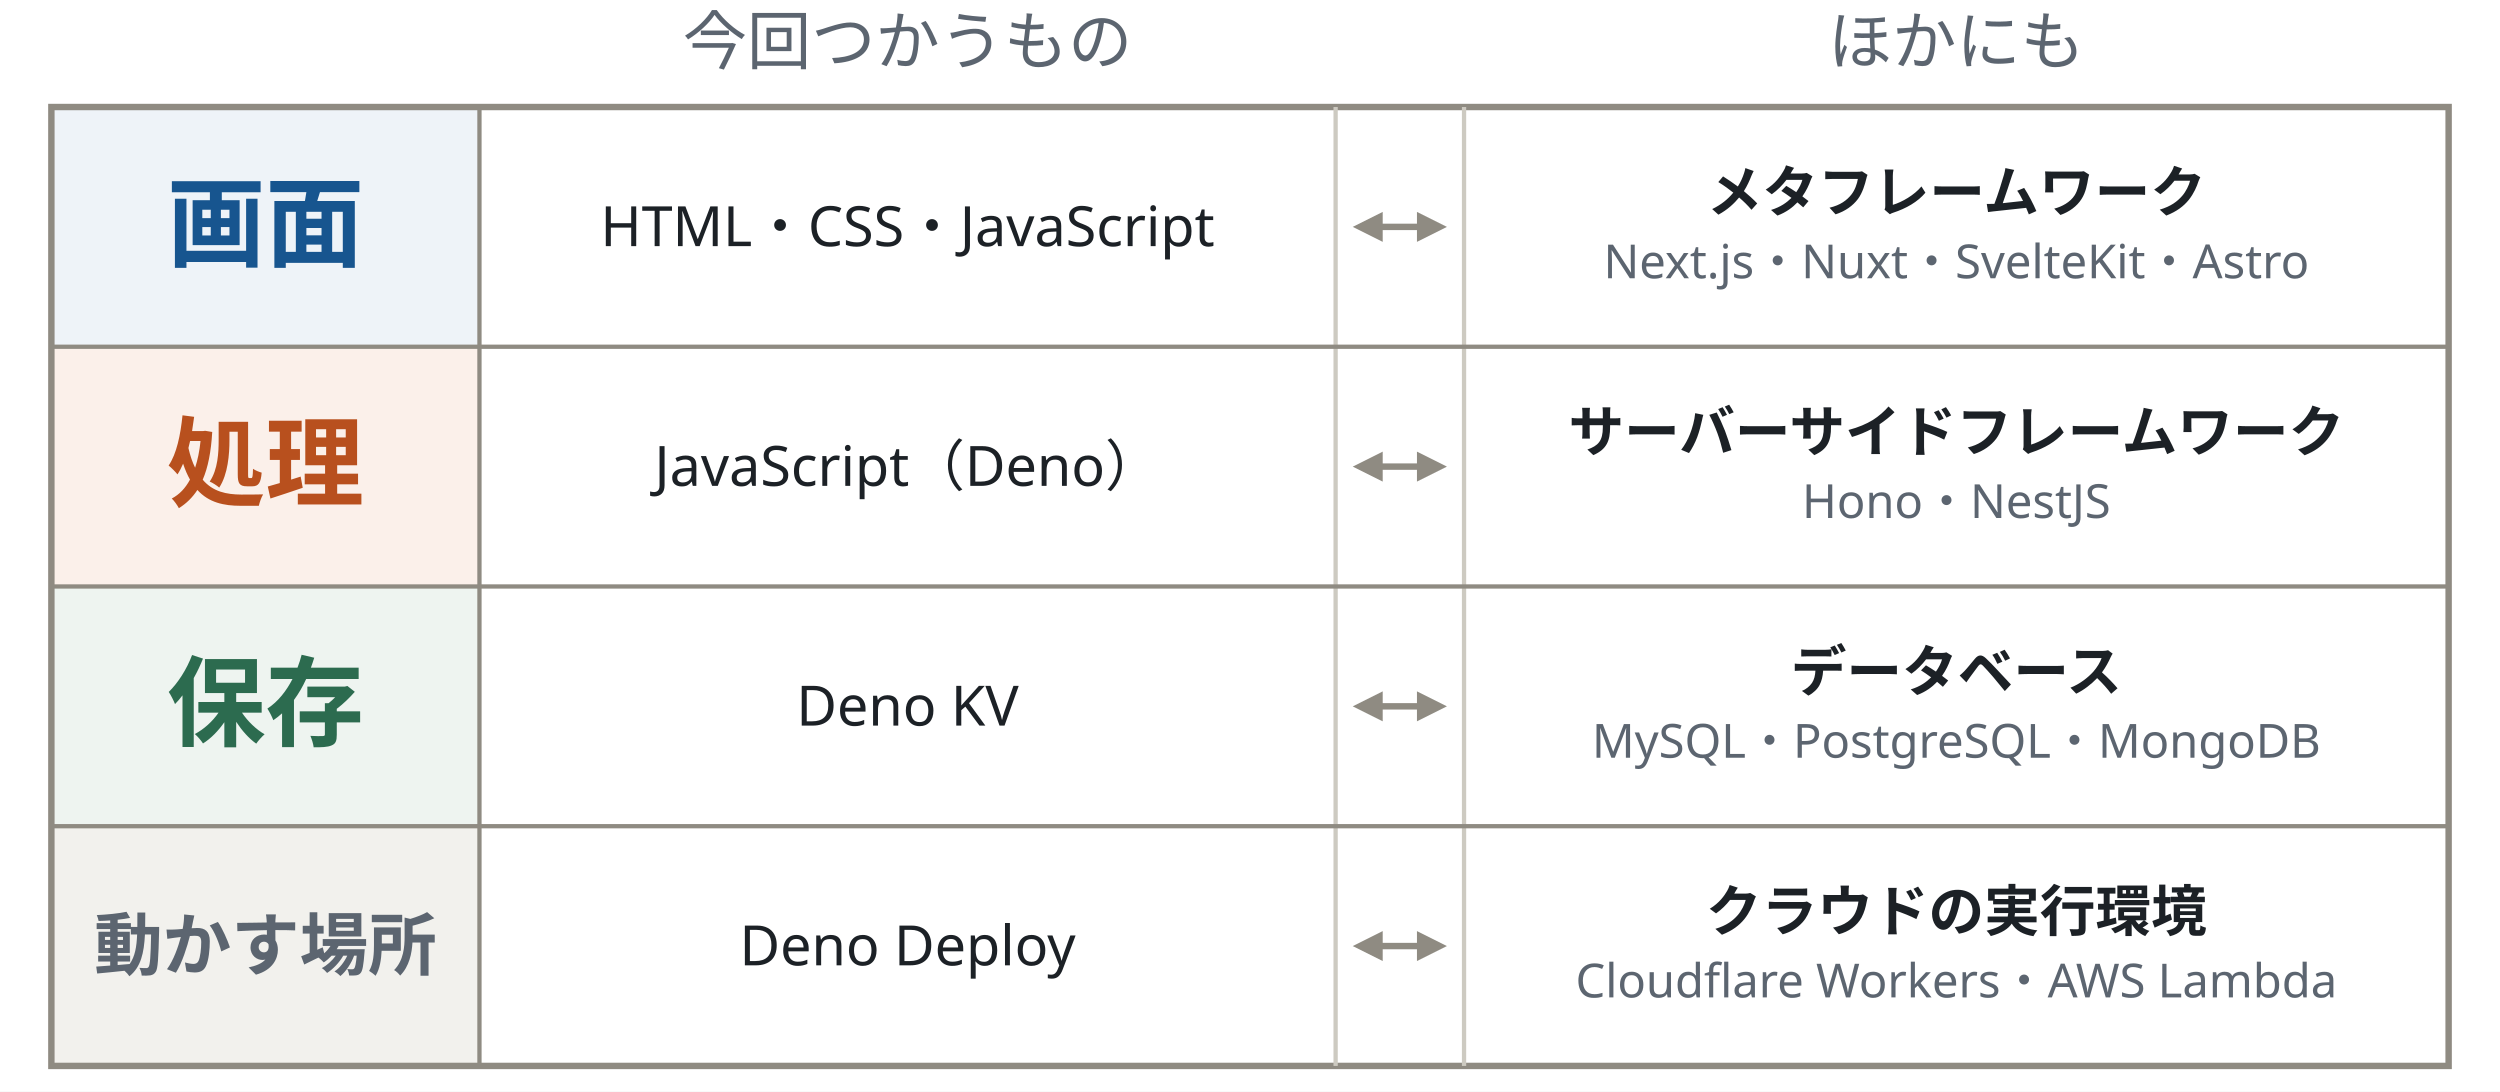
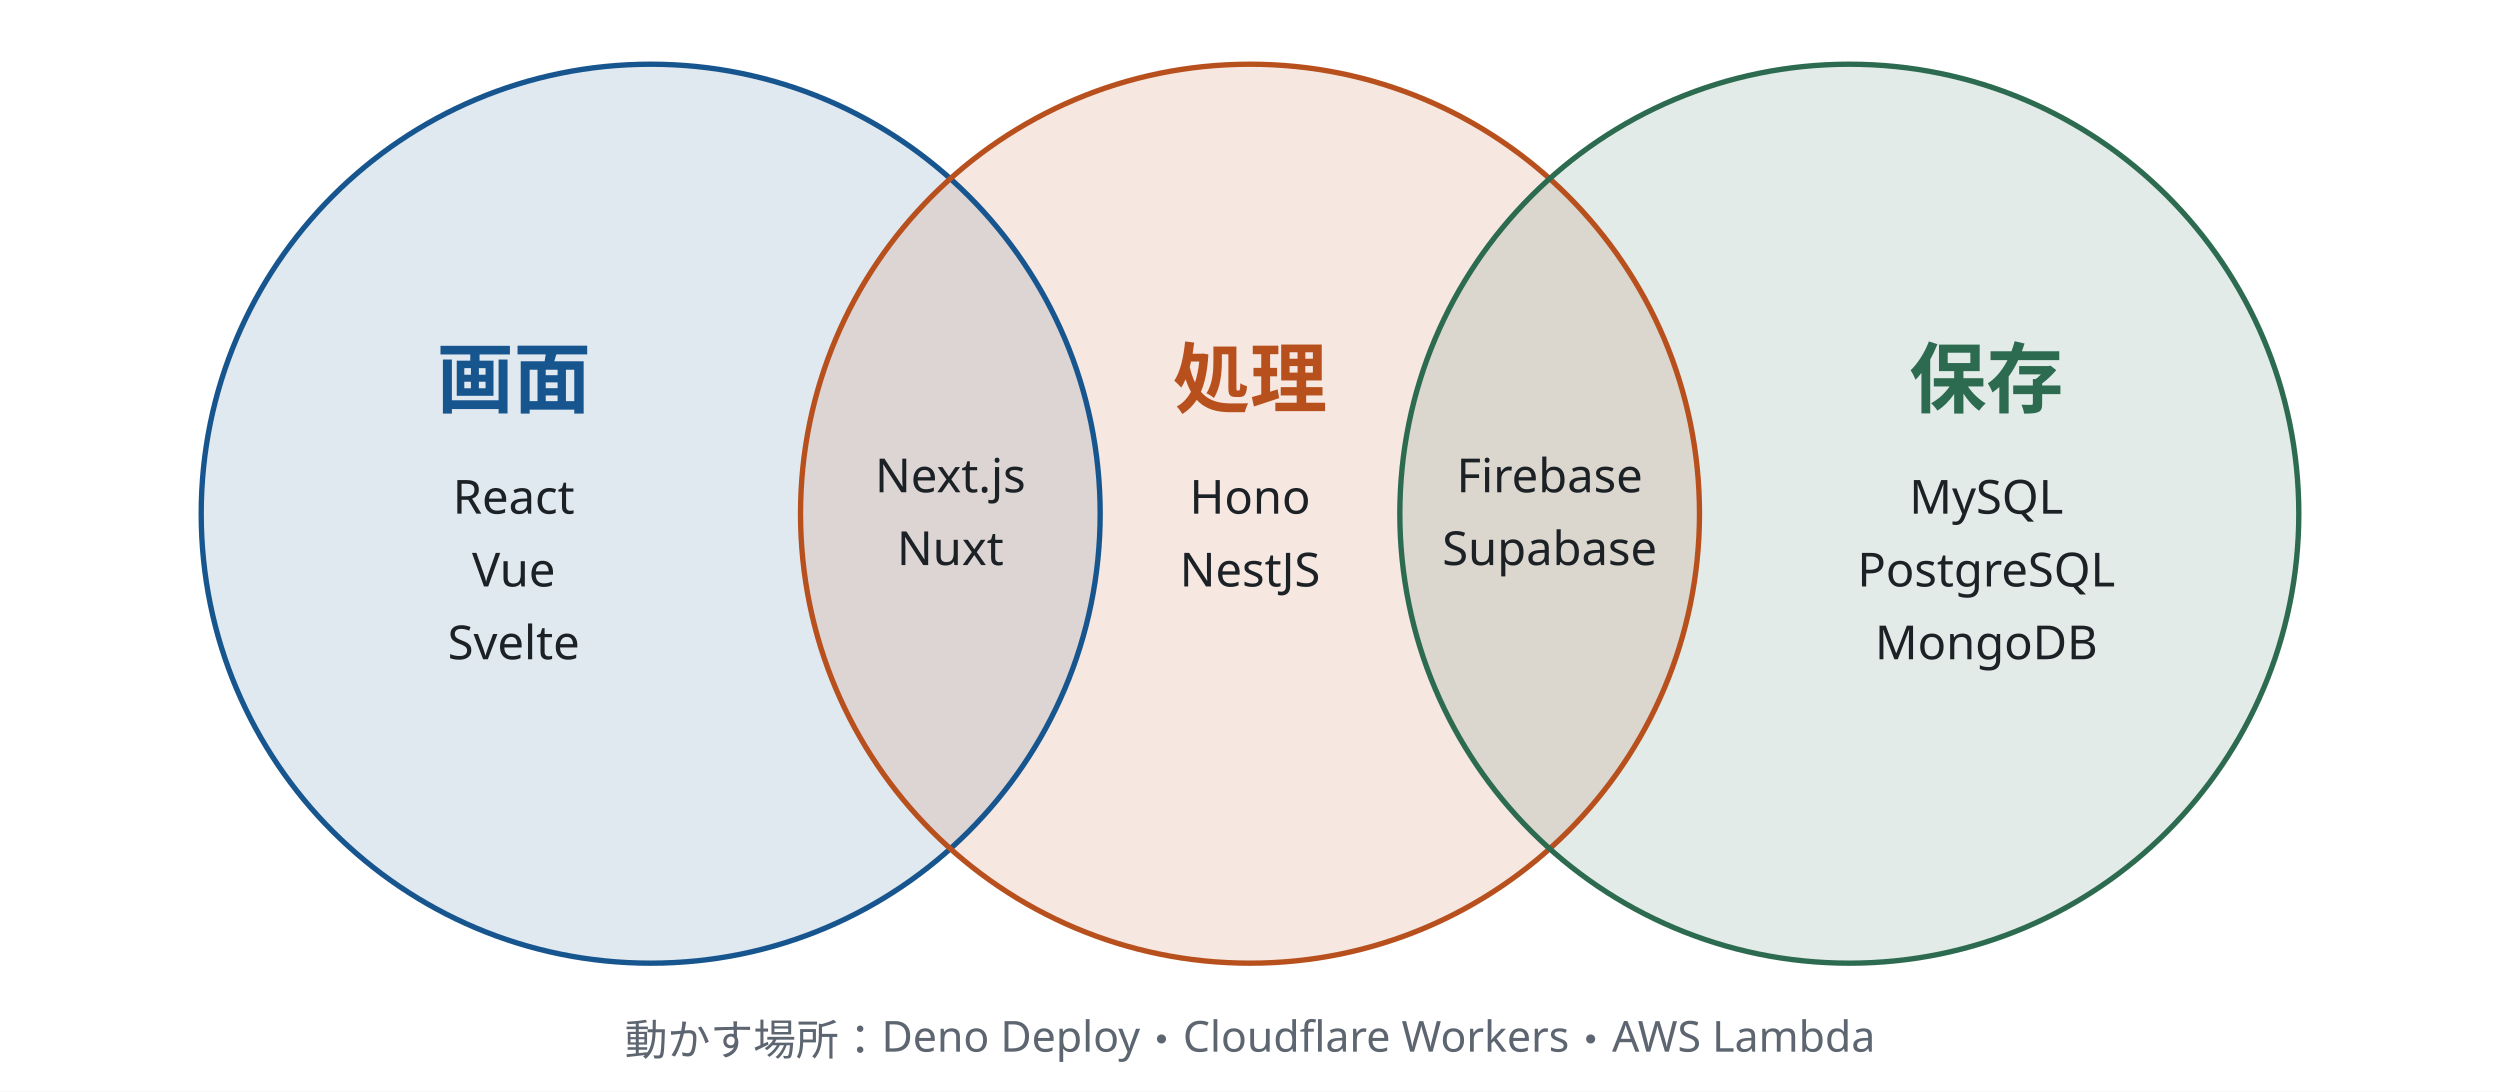
<svg xmlns="http://www.w3.org/2000/svg" viewBox="0 0 1168 510" width="1168" height="510" font-family="Hiragino Kaku Gothic ProN, Noto Sans JP, sans-serif">
  <rect x="0" y="0" width="1168" height="510" fill="#ffffff" />
-   <text x="424" y="30" text-anchor="middle" font-size="30" fill="#5c6570">今回つかうもの</text>
-   <text x="914" y="30" text-anchor="middle" font-size="30" fill="#5c6570">ほかにも</text>
-   <rect x="24" y="50" width="200" height="112" fill="#eef3f8" />
-   <rect x="24" y="162" width="200" height="112" fill="#fbf0ea" />
-   <rect x="24" y="274" width="200" height="112" fill="#eef4f0" />
-   <rect x="24" y="386" width="200" height="112" fill="#f2f1ed" />
-   <rect x="24" y="50" width="1120" height="448" fill="none" stroke="#8f8b82" stroke-width="3" />
-   <line x1="224" y1="50" x2="224" y2="498" stroke="#8f8b82" stroke-width="2" />
-   <line x1="624" y1="50" x2="624" y2="498" stroke="#cdcac1" stroke-width="2" />
-   <line x1="684" y1="50" x2="684" y2="498" stroke="#cdcac1" stroke-width="2" />
-   <line x1="24" y1="162" x2="1144" y2="162" stroke="#8f8b82" stroke-width="2" />
-   <line x1="24" y1="274" x2="1144" y2="274" stroke="#8f8b82" stroke-width="2" />
-   <line x1="24" y1="386" x2="1144" y2="386" stroke="#8f8b82" stroke-width="2" />
-   <text x="124" y="121" text-anchor="middle" font-size="46" font-weight="bold" fill="#17558f">画面</text>
-   <text x="124" y="233" text-anchor="middle" font-size="46" font-weight="bold" fill="#b8501e">処理</text>
-   <text x="124" y="345" text-anchor="middle" font-size="46" font-weight="bold" fill="#2c6b4f">保存</text>
-   <text x="124" y="453" text-anchor="middle" font-size="32" font-weight="bold" fill="#5c6570">動かす場所</text>
-   <text x="424" y="115" text-anchor="middle" font-size="26" fill="#1c2126">HTML・CSS・JavaScript</text>
-   <text x="424" y="227" text-anchor="middle" font-size="26" fill="#1c2126">JavaScript（Deno）</text>
-   <text x="424" y="339" text-anchor="middle" font-size="26" fill="#1c2126">Deno KV</text>
-   <text x="424" y="451" text-anchor="middle" font-size="26" fill="#1c2126">Deno Deploy</text>
-   <g stroke="#8f8b82" stroke-width="3" fill="#8f8b82">
-     <line x1="640" y1="106" x2="668" y2="106" />
-     <polygon points="632,106 646,99 646,113" stroke="none" />
-     <polygon points="676,106 662,99 662,113" stroke="none" />
-     <line x1="640" y1="218" x2="668" y2="218" />
-     <polygon points="632,218 646,211 646,225" stroke="none" />
-     <polygon points="676,218 662,211 662,225" stroke="none" />
-     <line x1="640" y1="330" x2="668" y2="330" />
-     <polygon points="632,330 646,323 646,337" stroke="none" />
-     <polygon points="676,330 662,323 662,337" stroke="none" />
-     <line x1="640" y1="442" x2="668" y2="442" />
-     <polygon points="632,442 646,435 646,449" stroke="none" />
-     <polygon points="676,442 662,435 662,449" stroke="none" />
-   </g>
-   <text x="914" y="99" text-anchor="middle" font-size="26" font-weight="bold" fill="#1c2126">メタフレームワーク</text>
-   <text x="914" y="130" text-anchor="middle" font-size="22" fill="#5c6570">Next.js・Nuxt・SvelteKit・Astro</text>
-   <text x="914" y="211" text-anchor="middle" font-size="26" font-weight="bold" fill="#1c2126">サーバーサイドフレームワーク</text>
-   <text x="914" y="242" text-anchor="middle" font-size="22" fill="#5c6570">Hono・NestJS</text>
-   <text x="914" y="323" text-anchor="middle" font-size="26" font-weight="bold" fill="#1c2126">データベース</text>
-   <text x="914" y="354" text-anchor="middle" font-size="22" fill="#5c6570">MySQL・PostgreSQL・MongoDB</text>
-   <text x="914" y="435" text-anchor="middle" font-size="26" font-weight="bold" fill="#1c2126">クラウドの実行環境</text>
-   <text x="914" y="466" text-anchor="middle" font-size="22" fill="#5c6570">Cloudflare Workers・AWS Lambda</text>
+   <circle cx="304" cy="240" r="210" fill="#17558f" fill-opacity="0.13" />
+   <circle cx="584" cy="240" r="210" fill="#b8501e" fill-opacity="0.13" />
+   <circle cx="864" cy="240" r="210" fill="#2c6b4f" fill-opacity="0.13" />
+   <circle cx="304" cy="240" r="210" fill="none" stroke="#17558f" stroke-width="2.5" />
+   <circle cx="584" cy="240" r="210" fill="none" stroke="#b8501e" stroke-width="2.5" />
+   <circle cx="864" cy="240" r="210" fill="none" stroke="#2c6b4f" stroke-width="2.5" />
+   <text x="240" y="190" text-anchor="middle" font-size="36" font-weight="bold" fill="#17558f">画面</text>
+   <text x="240" y="240" text-anchor="middle" font-size="22" fill="#1c2126">React</text>
+   <text x="240" y="274" text-anchor="middle" font-size="22" fill="#1c2126">Vue</text>
+   <text x="240" y="308" text-anchor="middle" font-size="22" fill="#1c2126">Svelte</text>
+   <text x="444" y="230" text-anchor="middle" font-size="22" fill="#1c2126">Next.js</text>
+   <text x="444" y="264" text-anchor="middle" font-size="22" fill="#1c2126">Nuxt</text>
+   <text x="584" y="190" text-anchor="middle" font-size="36" font-weight="bold" fill="#b8501e">処理</text>
+   <text x="584" y="240" text-anchor="middle" font-size="22" fill="#1c2126">Hono</text>
+   <text x="584" y="274" text-anchor="middle" font-size="22" fill="#1c2126">NestJS</text>
+   <text x="724" y="230" text-anchor="middle" font-size="22" fill="#1c2126">Firebase</text>
+   <text x="724" y="264" text-anchor="middle" font-size="22" fill="#1c2126">Supabase</text>
+   <text x="928" y="190" text-anchor="middle" font-size="36" font-weight="bold" fill="#2c6b4f">保存</text>
+   <text x="928" y="240" text-anchor="middle" font-size="22" fill="#1c2126">MySQL</text>
+   <text x="928" y="274" text-anchor="middle" font-size="22" fill="#1c2126">PostgreSQL</text>
+   <text x="928" y="308" text-anchor="middle" font-size="22" fill="#1c2126">MongoDB</text>
+   <text x="584" y="493" text-anchor="middle" font-size="20" fill="#5c6570">動かす場所：Deno Deploy・Cloudflare Workers・AWS Lambda</text>
</svg>
